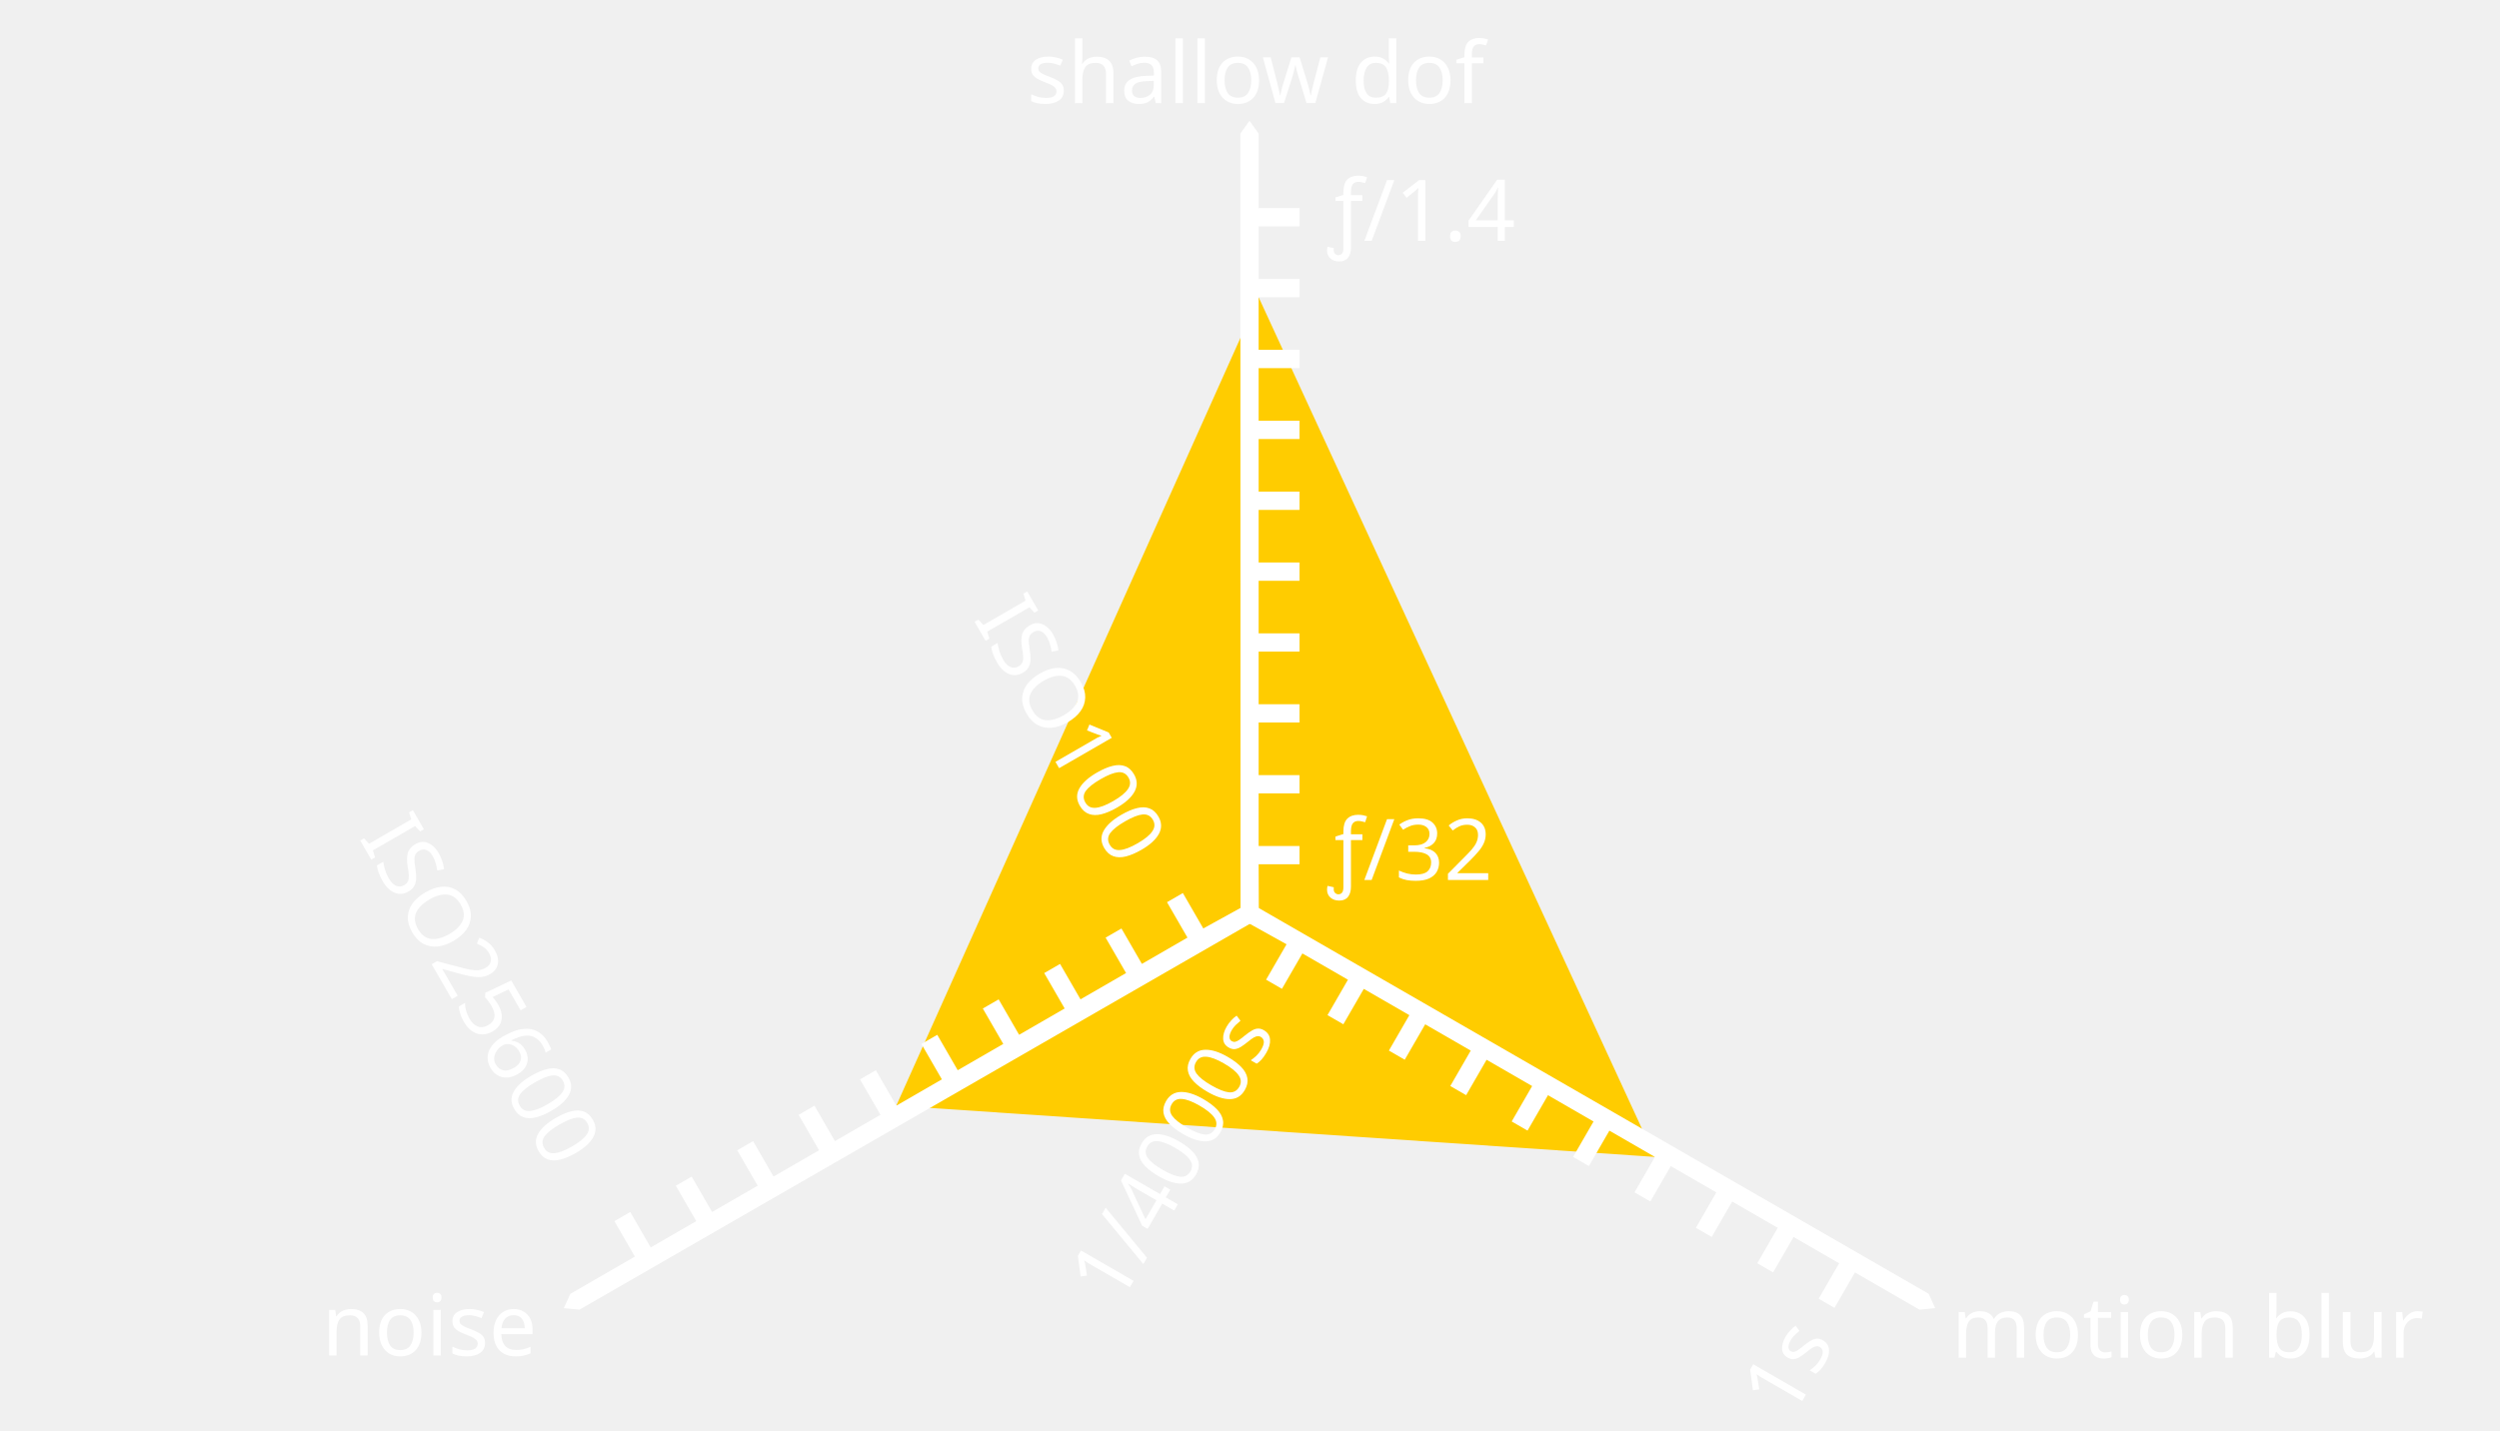
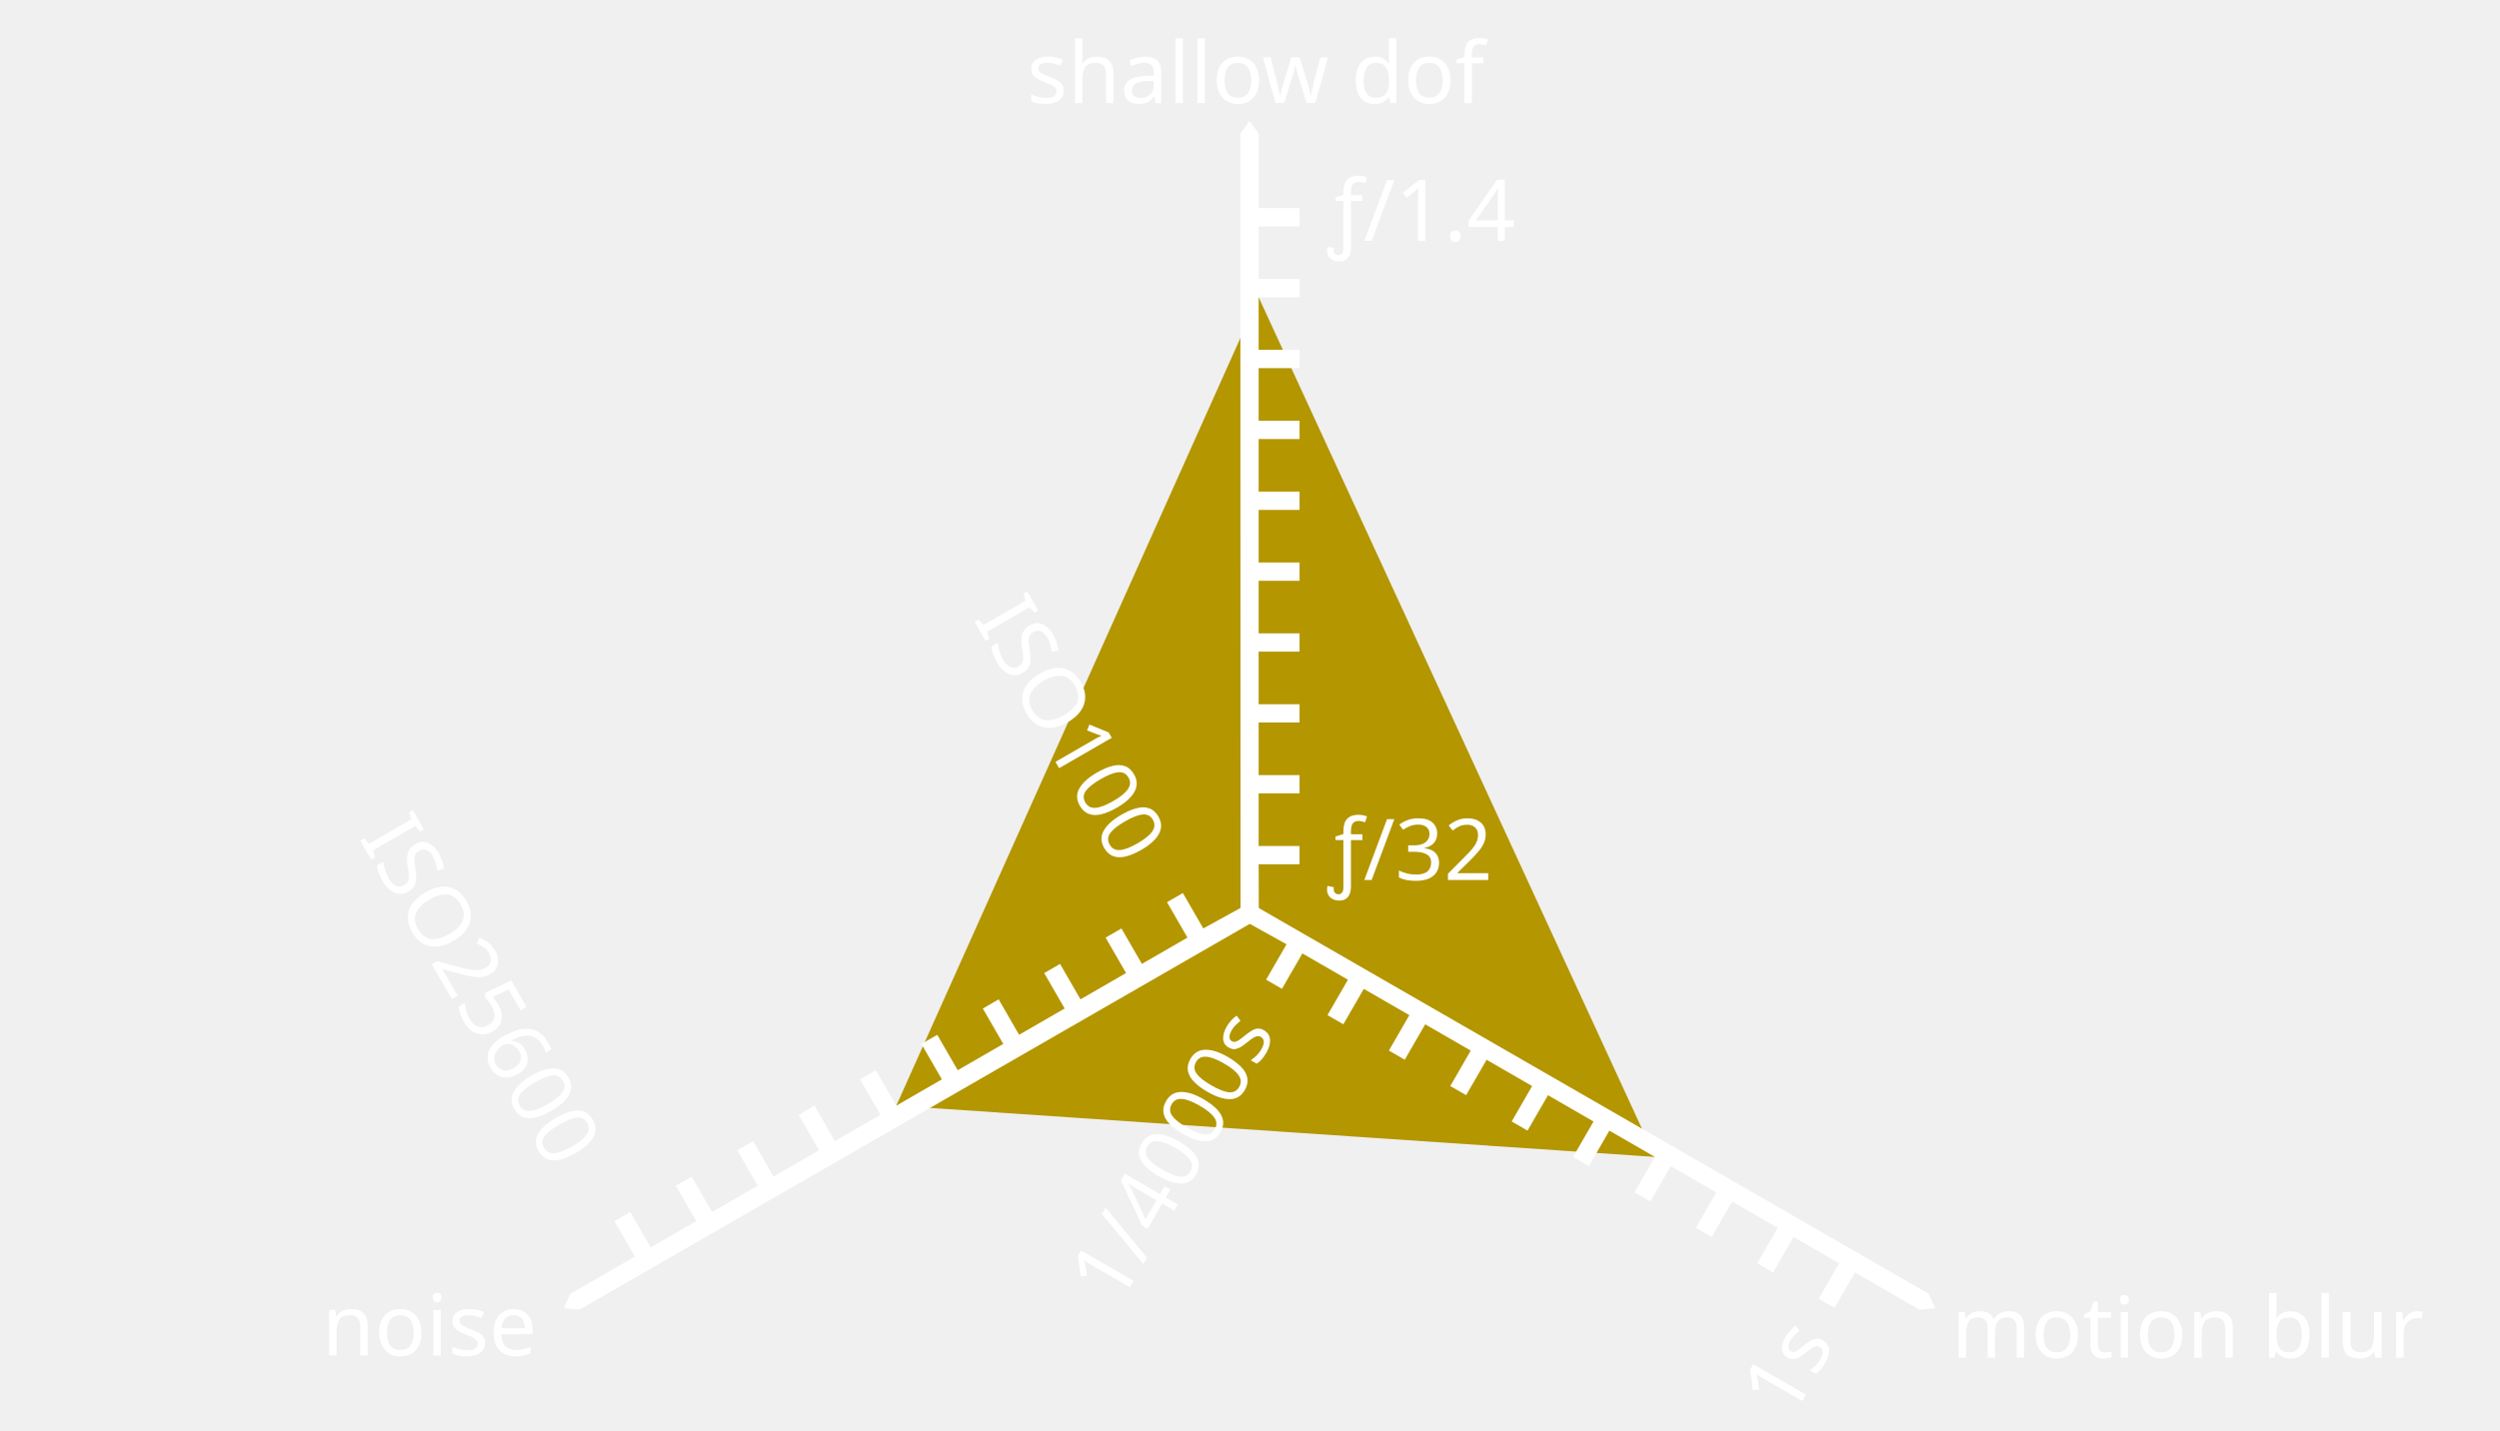
<svg xmlns="http://www.w3.org/2000/svg" width="310.278mm" height="177.655mm" viewBox="0 0 310.278 177.655" version="1.1" id="svg8">
  <defs id="defs2" />
  <g id="layer1" transform="translate(168.2471,210.1206)">
-     <path style="fill:#ffcc00;fill-opacity:1;stroke:none;stroke-width:0.265px;stroke-linecap:butt;stroke-linejoin:miter;stroke-opacity:1" d="m -11.972,-173.204 -44.991,100.402 94.199,6.369 z" id="path1010" />
+     <path style="fill:#b49600;fill-opacity:1;stroke:none;stroke-width:0.265px;stroke-linecap:butt;stroke-linejoin:miter;stroke-opacity:1" d="m -11.972,-173.204 -44.991,100.402 94.199,6.369 z" id="path1010" />
    <path style="fill:#ffffff;fill-opacity:1;stroke:none;stroke-width:0.265;stroke-opacity:1" d="m -14.244,-193.533 0.023,97.132 1.144,0.986 1.127,-0.986 -0.023,-6.378 h 5.078 v -2.272 h -5.078 v -6.531 h 5.078 v -2.272 h -5.078 v -6.531 h 5.078 v -2.272 h -5.078 v -6.531 h 5.078 v -2.272 h -5.078 v -6.531 h 5.078 v -2.272 h -5.078 v -6.531 h 5.078 v -2.272 h -5.078 v -6.532 h 5.078 v -2.272 h -5.078 v -6.531 h 5.078 v -2.272 h -5.078 v -6.531 h 5.078 v -2.272 h -5.078 v -6.531 h 5.078 v -2.272 h -5.078 v -9.254 l -1.136,-1.587 z" id="rect855" />
    <path style="fill:#ffffff;fill-opacity:1;stroke:none;stroke-width:0.265;stroke-opacity:1" d="m 71.224,-49.433 -83.985,-48.374 -1.458,0.457 0.322,1.51 5.389,2.997 -2.539,4.398 1.967,1.136 2.539,-4.398 5.656,3.266 -2.539,4.398 1.968,1.136 2.539,-4.398 5.656,3.266 -2.539,4.398 1.967,1.136 2.539,-4.398 5.656,3.266 -2.539,4.398 1.967,1.136 2.539,-4.398 5.656,3.266 -2.539,4.398 1.967,1.136 2.539,-4.398 5.656,3.266 -2.539,4.398 1.967,1.136 2.539,-4.398 5.657,3.266 -2.539,4.398 1.967,1.136 2.539,-4.398 5.656,3.266 -2.539,4.398 1.967,1.136 2.539,-4.398 5.656,3.266 -2.539,4.398 1.967,1.136 2.539,-4.398 5.656,3.266 -2.539,4.398 1.967,1.136 2.539,-4.398 8.014,4.627 1.943,-0.19 z" id="rect855-6" />
    <path style="fill:#ffffff;fill-opacity:1;stroke:none;stroke-width:0.265;stroke-opacity:1" d="m -96.304,-47.465 84.031,-48.374 0.314,-1.493 -1.45,-0.474 -5.435,2.997 -2.539,-4.398 -1.967,1.136 2.539,4.398 -5.656,3.266 -2.539,-4.398 -1.968,1.136 2.539,4.398 -5.656,3.266 -2.539,-4.398 -1.967,1.136 2.539,4.398 -5.656,3.266 -2.539,-4.398 -1.967,1.136 2.539,4.398 -5.656,3.266 -2.539,-4.398 -1.967,1.136 2.539,4.398 -5.656,3.266 -2.539,-4.398 -1.967,1.136 2.539,4.398 -5.657,3.266 -2.539,-4.398 -1.967,1.136 2.539,4.398 -5.656,3.266 -2.539,-4.398 -1.967,1.136 2.539,4.398 -5.656,3.266 -2.539,-4.398 -1.967,1.136 2.539,4.398 -5.656,3.266 -2.539,-4.398 -1.967,1.136 2.539,4.398 -8.014,4.627 -0.807,1.777 z" id="rect855-6-0" />
    <text xml:space="preserve" style="font-style:normal;font-variant:normal;font-weight:normal;font-stretch:normal;font-size:10.583px;line-height:1.25;font-family:'Noto Sans Inscriptional Pahlavi';-inkscape-font-specification:'Noto Sans Inscriptional Pahlavi';letter-spacing:0px;word-spacing:0px;fill:#ffffff;fill-opacity:1;stroke:none;stroke-width:0.265" x="-3.341" y="-180.21" id="text968">
      <tspan id="tspan966" x="-3.341" y="-180.21" style="fill:#ffffff;stroke-width:0.265">ƒ/1.4</tspan>
    </text>
    <text xml:space="preserve" style="font-style:normal;font-variant:normal;font-weight:normal;font-stretch:normal;font-size:10.583px;line-height:1.25;font-family:'Noto Sans Inscriptional Pahlavi';-inkscape-font-specification:'Noto Sans Inscriptional Pahlavi';letter-spacing:0px;word-spacing:0px;fill:#ffffff;fill-opacity:1;stroke:none;stroke-width:0.265" x="-3.341" y="-100.831" id="text972">
      <tspan id="tspan970" x="-3.341" y="-100.831" style="fill:#ffffff;stroke-width:0.265">ƒ/32</tspan>
    </text>
    <text xml:space="preserve" style="font-style:normal;font-variant:normal;font-weight:normal;font-stretch:normal;font-size:10.583px;line-height:1.25;font-family:'Noto Sans Inscriptional Pahlavi';-inkscape-font-specification:'Noto Sans Inscriptional Pahlavi';letter-spacing:0px;word-spacing:0px;fill:#ffffff;fill-opacity:1;stroke:none;stroke-width:0.265" x="-139.134" y="-25.534" id="text976" transform="rotate(60)">
      <tspan x="-139.134" y="-25.534" style="fill:#ffffff;stroke-width:0.265" id="tspan978">ISO100</tspan>
    </text>
    <text xml:space="preserve" style="font-style:normal;font-variant:normal;font-weight:normal;font-stretch:normal;font-size:10.583px;line-height:1.25;font-family:'Noto Sans Inscriptional Pahlavi';-inkscape-font-specification:'Noto Sans Inscriptional Pahlavi';letter-spacing:0px;word-spacing:0px;fill:#ffffff;fill-opacity:1;stroke:none;stroke-width:0.265" x="-153.741" y="54.11" id="text984" transform="rotate(60)">
      <tspan id="tspan982" x="-153.741" y="54.11" style="fill:#ffffff;stroke-width:0.265">ISO25600</tspan>
    </text>
    <text xml:space="preserve" style="font-style:normal;font-variant:normal;font-weight:normal;font-stretch:normal;font-size:10.583px;line-height:1.25;font-family:'Noto Sans Inscriptional Pahlavi';-inkscape-font-specification:'Noto Sans Inscriptional Pahlavi';letter-spacing:0px;word-spacing:0px;fill:#ffffff;fill-opacity:1;stroke:none;stroke-width:0.265" x="56.199" y="30.024" id="text988" transform="rotate(-60)">
      <tspan id="tspan986" x="56.199" y="30.024" style="fill:#ffffff;stroke-width:0.265">1s</tspan>
    </text>
    <text xml:space="preserve" style="font-style:normal;font-variant:normal;font-weight:normal;font-stretch:normal;font-size:10.583px;line-height:1.25;font-family:'Noto Sans Inscriptional Pahlavi';-inkscape-font-specification:'Noto Sans Inscriptional Pahlavi';letter-spacing:0px;word-spacing:0px;fill:#ffffff;fill-opacity:1;stroke:none;stroke-width:0.265" x="26.704" y="-49.334" id="text992" transform="rotate(-60)">
      <tspan id="tspan990" x="26.704" y="-49.334" style="fill:#ffffff;stroke-width:0.265">1/4000s</tspan>
    </text>
    <text xml:space="preserve" style="font-style:normal;font-variant:normal;font-weight:normal;font-stretch:normal;font-size:10.583px;line-height:1.25;font-family:'Noto Sans Inscriptional Pahlavi';-inkscape-font-specification:'Noto Sans Inscriptional Pahlavi';letter-spacing:0px;word-spacing:0px;fill:#ffffff;fill-opacity:1;stroke:none;stroke-width:0.265" x="-128.289" y="-41.764" id="text996">
      <tspan x="-128.289" y="-41.764" style="fill:#ffffff;stroke-width:0.265" id="tspan998">noise</tspan>
    </text>
    <text xml:space="preserve" style="font-style:normal;font-variant:normal;font-weight:normal;font-stretch:normal;font-size:10.583px;line-height:1.25;font-family:'Noto Sans Inscriptional Pahlavi';-inkscape-font-specification:'Noto Sans Inscriptional Pahlavi';letter-spacing:0px;word-spacing:0px;fill:#ffffff;fill-opacity:1;stroke:none;stroke-width:0.265" x="74.034" y="-41.497" id="text1004">
      <tspan id="tspan1002" x="74.034" y="-41.497" style="fill:#ffffff;stroke-width:0.265">motion blur</tspan>
    </text>
    <text xml:space="preserve" style="font-style:normal;font-variant:normal;font-weight:normal;font-stretch:normal;font-size:10.583px;line-height:1.25;font-family:'Noto Sans Inscriptional Pahlavi';-inkscape-font-specification:'Noto Sans Inscriptional Pahlavi';letter-spacing:0px;word-spacing:0px;fill:#ffffff;fill-opacity:1;stroke:none;stroke-width:0.265" x="-40.759" y="-197.315" id="text1008">
      <tspan id="tspan1006" x="-40.759" y="-197.315" style="fill:#ffffff;stroke-width:0.265">shallow dof</tspan>
    </text>
  </g>
</svg>
